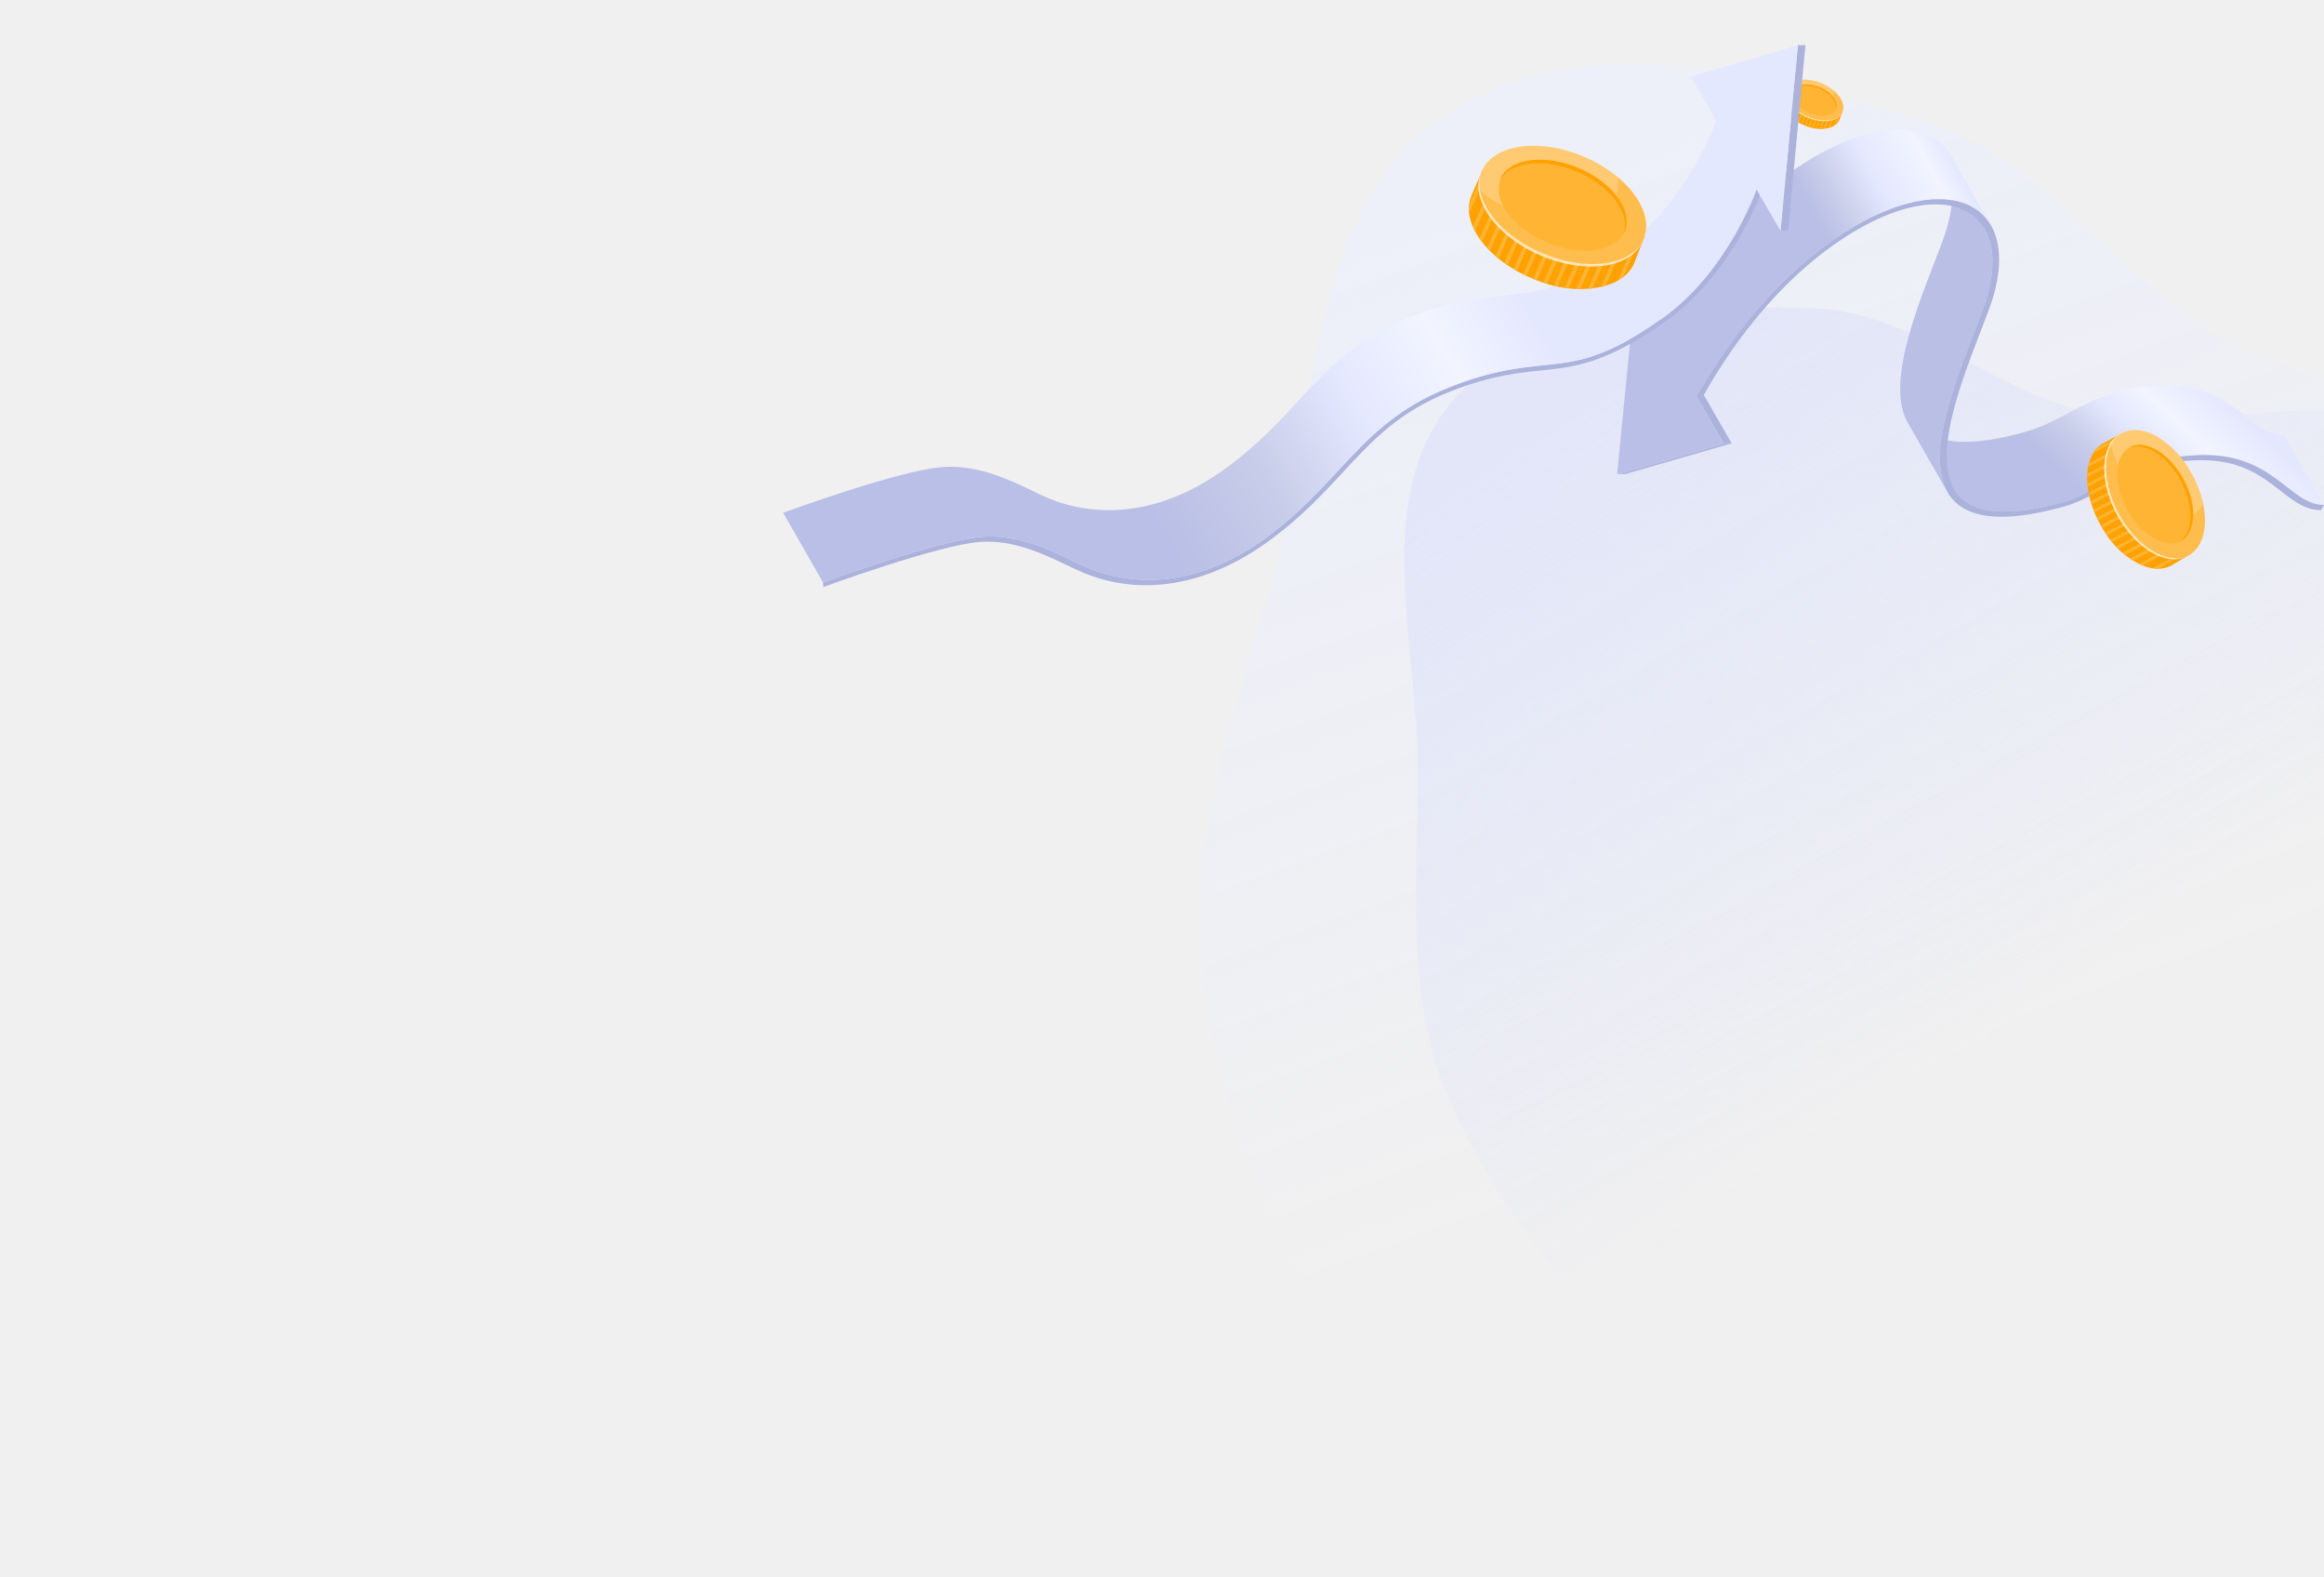
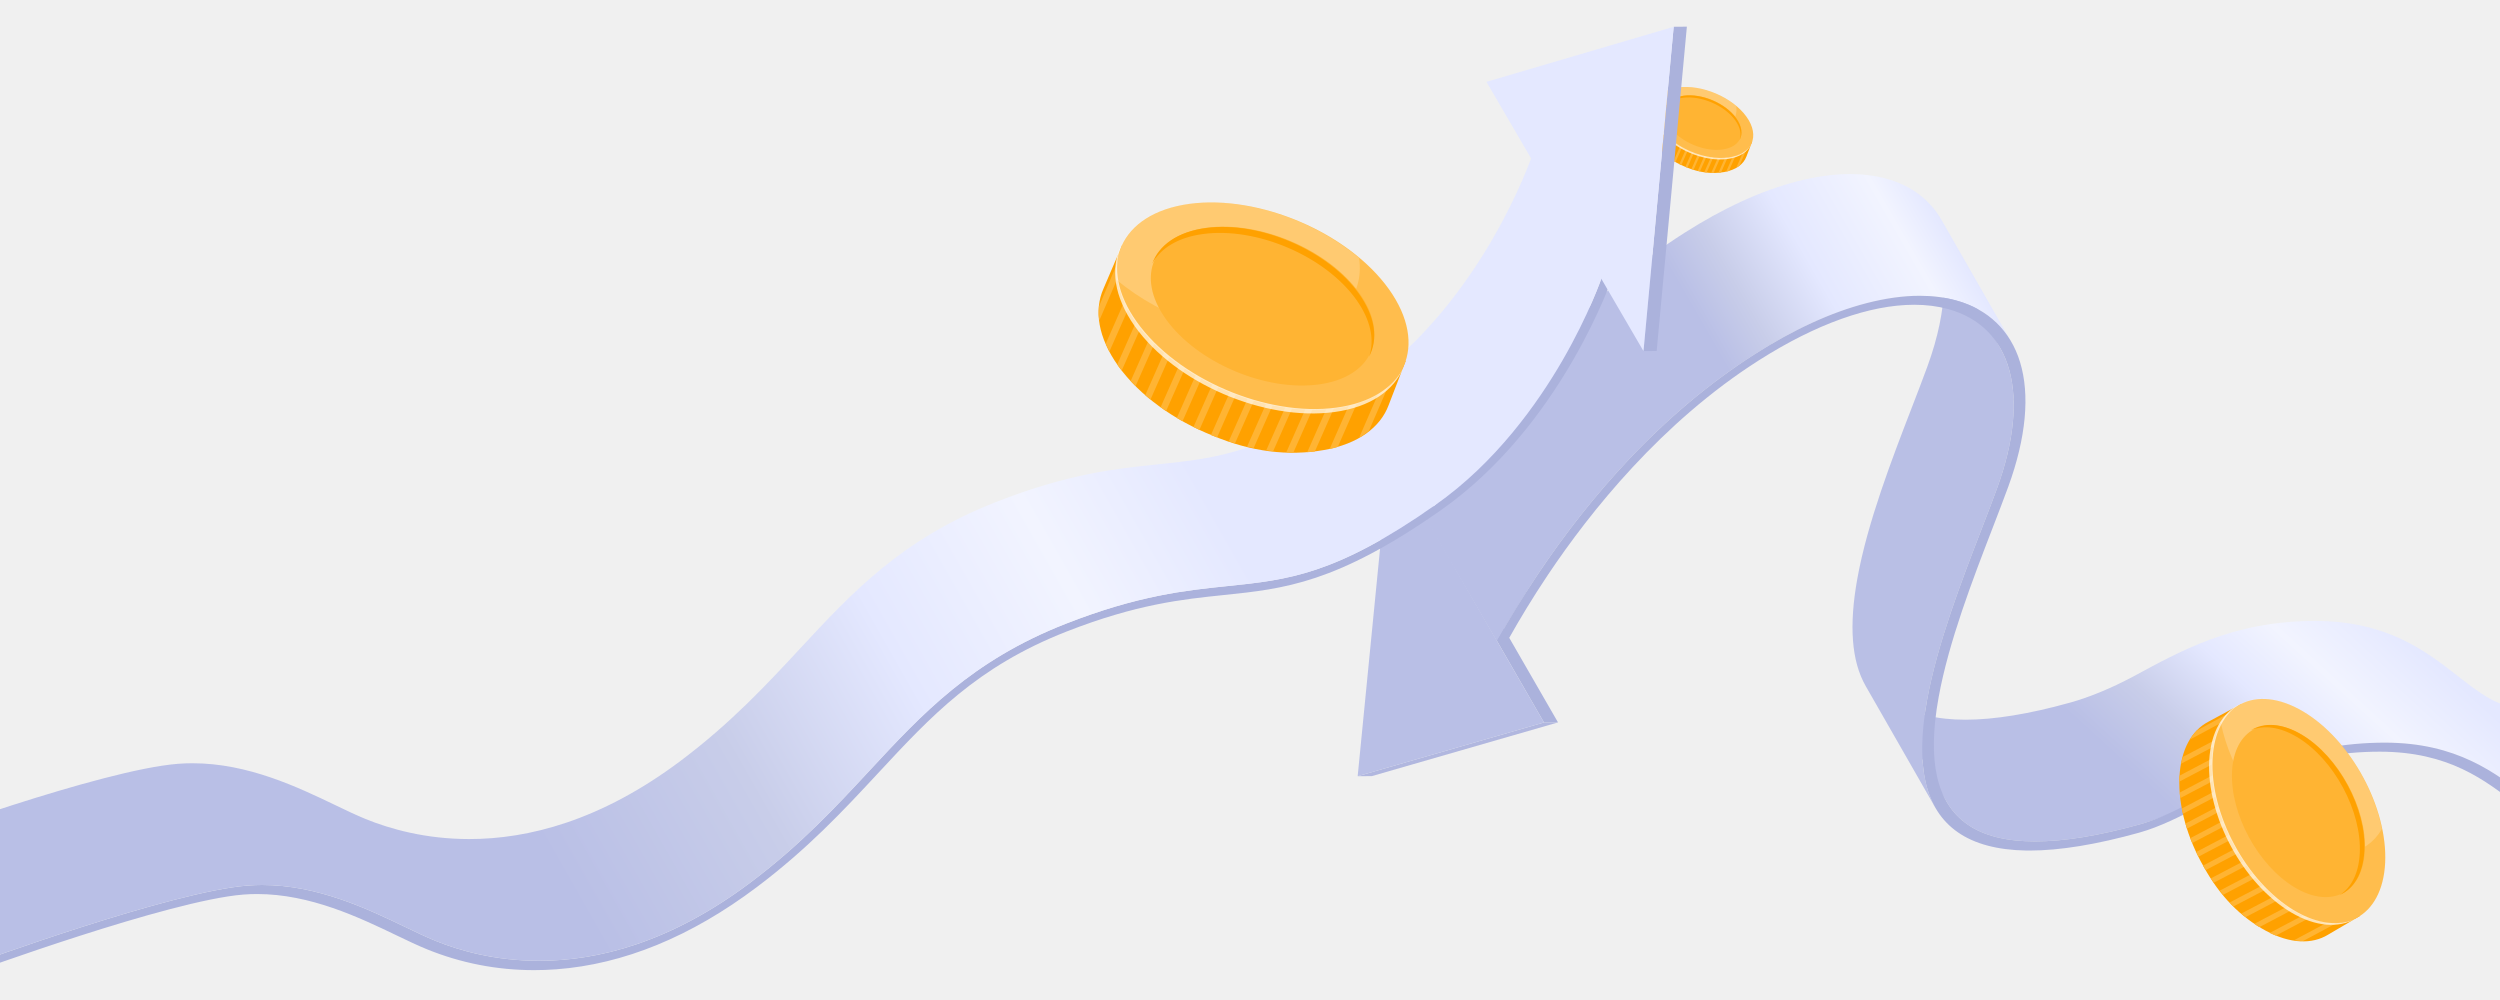
- <svg xmlns="http://www.w3.org/2000/svg" width="1184" height="803" fill="none" viewBox="0 0 1184 803">
-   <mask id="mask0" width="1184" height="803" x="0" y="0" mask-type="alpha" maskUnits="userSpaceOnUse">
-     <rect width="1184" height="803" fill="#C4C4C4" />
-   </mask>
-   <g mask="url(#mask0)">
-     <path fill="url(#paint0_linear)" fillRule="evenodd" d="M977.873 60.914C1042.13 79.357 1078.37 142.589 1137 174.692C1209.46 214.362 1329.7 192.646 1359.29 269.748C1388.41 345.629 1294.83 412.64 1255.63 483.841C1225.28 538.976 1197.84 591.719 1156.09 638.828C1102.05 699.816 1057.47 779.793 977.873 797.304C892.93 815.99 800.182 785.905 731.813 732.164C664.701 679.41 629.916 595.591 614.475 511.655C600.422 435.263 629.97 362.184 649.942 287.12C671.306 206.828 666.435 106.451 734.844 59.262C803.193 12.115 898.055 38.004 977.873 60.914Z" clipRule="evenodd" />
-     <path fill="url(#paint1_linear)" fillRule="evenodd" d="M921.645 156.887C973.257 157.807 1012.93 197.728 1063.08 209.958C1125.05 225.072 1210.39 184.855 1247.87 236.45C1284.76 287.229 1228.37 355.901 1213.37 416.838C1201.75 464.023 1191.83 508.843 1170.11 552.319C1142 608.602 1124.74 677.157 1068.87 706.119C1009.25 737.025 934.062 733.115 872.325 706.69C811.723 680.751 769.021 625.183 740.723 565.665C714.969 511.496 722.396 451.087 722.285 391.112C722.166 326.959 698.465 253.066 740.053 204.204C781.605 155.386 857.533 155.745 921.645 156.887Z" clipRule="evenodd" />
-     <path fill="#ABB2DC" d="M833.09 147.639L837.181 147.628L882.249 225.843L878.158 225.854L833.09 147.639Z" />
-     <path fill="#B1B7DF" d="M878.156 225.853L882.248 225.842L827.949 241.511L823.855 241.521L878.156 225.853Z" />
-     <path fill="#B9BFE6" d="M833.088 147.639L878.156 225.853L823.855 241.521L833.088 147.639Z" />
-     <path fill="url(#paint2_linear)" d="M995.458 248.873L975.141 213.382C976.694 216.095 978.74 218.329 981.286 220.102C986.028 223.404 992.614 225.054 1000.98 225.054C1009.41 225.053 1019.63 223.385 1031.61 220.043C1037.08 218.517 1043.54 215.865 1049.95 212.433C1063.15 205.365 1078.64 196.253 1102.93 196.257C1123.92 196.259 1135.32 205.154 1144.48 212.3C1150.94 217.349 1156.53 221.709 1163.68 221.709L1184 257.201C1176.85 257.201 1171.26 252.84 1164.79 247.792C1155.64 240.645 1144.24 231.75 1123.25 231.749C1098.95 231.748 1083.46 240.858 1070.27 247.925C1063.86 251.357 1057.4 254.009 1051.93 255.535C1039.95 258.877 1029.72 260.545 1021.3 260.545C1012.93 260.545 1006.34 258.895 1001.6 255.593C999.058 253.82 997.011 251.586 995.458 248.873Z" />
-     <path fill="#B9BFE5" d="M992.237 250.728L971.92 215.237C967.787 208.019 967 197.644 969.496 183.851C972.45 167.518 979.59 149.011 985.329 134.142C986.995 129.82 988.571 125.734 989.919 122.039C996.138 104.974 996.265 90.724 990.835 81.234L1011.15 116.725C1016.58 126.215 1016.46 140.467 1010.24 157.53C1008.89 161.226 1007.31 165.311 1005.65 169.633C999.907 184.503 992.768 203.007 989.813 219.342C987.317 233.136 988.105 243.51 992.237 250.728Z" />
-     <path fill="url(#paint3_linear)" d="M994.077 79.432C990.643 73.43 985.134 69.284 977.877 67.301C974.631 66.412 971.118 65.97 967.358 65.969C962.58 65.969 957.4 66.686 951.866 68.118C941.534 70.793 930.497 75.843 919.059 83.135C906.189 91.335 893.768 101.772 882.147 114.148C872.888 124.008 864.108 135.115 856.048 147.171C851.153 154.491 847.117 161.286 843.945 167.006L864.454 202.08C867.225 197.272 872.549 188.367 876.363 182.661C884.422 170.608 893.201 159.5 902.462 149.639C914.083 137.262 926.502 126.828 939.374 118.625C950.812 111.334 961.85 106.281 972.181 103.608C977.715 102.176 982.894 101.459 987.673 101.459C991.433 101.46 994.944 101.904 998.191 102.791C1005.45 104.775 1010.96 108.919 1014.39 114.922L994.077 79.432Z" />
-     <path fill="#ABB2DC" d="M987.674 101.459C991.435 101.459 994.946 101.904 998.193 102.79C1007.61 105.363 1014.08 111.576 1016.9 120.755C1019.84 130.327 1018.67 142.881 1013.5 157.061C1012.14 160.78 1010.56 164.877 1008.89 169.214C1003.19 183.986 996.098 202.371 993.182 218.495C989.808 237.16 992.562 249.294 1001.61 255.589C1006.35 258.891 1012.94 260.541 1021.31 260.541C1029.73 260.541 1039.95 258.873 1051.93 255.531C1057.4 254.005 1063.08 251.161 1069.49 247.729C1082.69 240.66 1098.96 231.741 1123.25 231.743C1144.24 231.745 1155.64 240.64 1164.8 247.787C1171.26 252.835 1176.85 257.195 1184 257.195L1182.49 259.828C1174.47 259.828 1168.65 255.281 1161.91 250.019C1152.51 242.688 1141.87 234.377 1121.74 234.376C1098.61 234.373 1083.69 242.57 1070.39 249.693C1063.94 253.148 1057.7 256.289 1051.61 257.988C1039.2 261.45 1028.48 263.203 1019.73 263.204C1019.38 263.205 1019.03 263.204 1018.68 263.196C1010.35 263.058 1003.65 261.267 998.776 257.871C989.252 251.238 986.317 238.636 989.808 219.337C992.763 203.002 999.902 184.498 1005.64 169.628C1007.31 165.306 1008.88 161.221 1010.23 157.525C1020.1 130.44 1014.62 110.437 995.933 105.326C992.875 104.489 989.573 104.077 986.061 104.075C973.164 104.075 957.456 109.654 940.693 120.339C912.446 138.34 891.698 164.282 879.268 182.872C874.804 189.549 871.062 195.78 868.056 201.134L864.449 202.076C867.597 196.412 871.54 189.863 876.358 182.656C884.417 170.603 893.196 159.496 902.457 149.634C914.078 137.257 926.497 126.823 939.369 118.62C950.807 111.329 961.845 106.277 972.176 103.603C977.717 102.176 982.896 101.458 987.674 101.459Z" />
-     <path fill="#FFA100" d="M911.021 45.111C912.245 44.079 913.984 43.347 916.179 43.051L936.016 51.148C937.379 52.896 938.114 54.637 938.27 56.232L938.855 56.46L937.153 60.874C936.332 63.099 934.113 64.77 930.691 65.38C927.081 66.018 923.384 65.555 919.557 63.954C915.702 62.42 912.203 59.946 910.066 56.962C908.043 54.13 907.62 51.38 908.584 49.213L910.443 44.864L911.021 45.111Z" />
-     <path fill="#FFB433" d="M938.165 56.549C938.138 56.174 938.076 55.794 937.984 55.4L934.195 64.145C934.549 63.944 934.88 63.689 935.176 63.454L938.165 56.549Z" />
-     <path fill="#FFB433" d="M916.281 43.074C915.316 43.209 914.441 43.443 913.656 43.735L908.81 54.722C908.92 54.991 909.042 55.254 909.173 55.521L914.357 43.781L915.505 44.267L909.962 56.81C910.008 56.88 910.062 56.953 910.107 57.023C910.203 57.154 910.306 57.289 910.409 57.423L916.112 44.524L917.26 45.011L911.308 58.461C911.468 58.64 911.632 58.81 911.797 58.981L917.863 45.276L919.011 45.763L912.767 59.886C912.939 60.04 913.114 60.185 913.29 60.33L919.617 46.02L920.765 46.507L914.305 61.093C914.488 61.221 914.671 61.349 914.854 61.477L921.368 46.772L922.516 47.258L915.93 62.163C916.121 62.274 916.312 62.385 916.502 62.496L923.119 47.524L924.267 48.011L917.597 63.074C917.796 63.168 917.994 63.262 918.192 63.357L924.873 48.268L926.022 48.754L919.348 63.879C919.55 63.965 919.756 64.042 919.962 64.119L926.628 49.011L927.776 49.498L921.125 64.516C921.335 64.585 921.548 64.645 921.762 64.705L928.387 49.746L929.535 50.233L922.968 65.041C923.185 65.093 923.406 65.136 923.628 65.18L930.141 50.49L931.289 50.976L924.889 65.405C925.114 65.44 925.343 65.49 925.575 65.507L931.896 51.233L933.044 51.72L926.898 65.604C927.135 65.614 927.383 65.618 927.615 65.615L933.65 51.977L934.799 52.464L928.994 65.6C929.253 65.579 929.506 65.573 929.753 65.536L935.405 52.721L936.553 53.207L931.237 65.283C931.528 65.214 931.791 65.16 932.053 65.069L937.164 53.456L937.269 53.5C936.969 52.839 936.588 52.163 936.112 51.488C935.18 50.175 933.983 48.962 932.6 47.882L921.361 43.119C919.634 42.871 917.908 42.836 916.281 43.074Z" />
-     <path fill="#FFB433" d="M911.66 44.314C911.4 44.487 911.156 44.667 910.932 44.864L910.762 44.791L908.122 51.008C908.101 51.451 908.081 51.947 908.16 52.413L911.66 44.314Z" />
-     <path fill="#FFBD4D" d="M931.854 61.211C924.871 62.148 915.93 58.325 911.88 52.67C907.83 47.015 910.212 41.661 917.198 40.715C924.181 39.777 933.122 43.601 937.172 49.256C941.218 54.919 938.84 60.264 931.854 61.211Z" />
-     <path fill="#fff" d="M926.974 53.763C932.115 53.07 934.757 49.983 934.188 46.145C929.603 42.277 922.733 39.951 917.124 40.715C911.983 41.408 909.341 44.494 909.91 48.332C914.504 52.204 921.369 54.518 926.974 53.763Z" opacity=".2" />
-     <path fill="#fff" d="M931.925 61.132C924.923 62.088 915.965 58.239 911.912 52.533C909.951 49.773 909.509 47.089 910.354 44.938C909.257 47.153 909.628 50.02 911.716 52.976C915.769 58.682 924.727 62.532 931.729 61.575C935.343 61.08 937.731 59.388 938.633 57.089C937.616 59.166 935.311 60.67 931.925 61.132Z" opacity=".7" />
-     <path fill="#FFB433" d="M930.144 58.812C924.794 59.535 917.935 56.603 914.837 52.266C911.738 47.93 913.559 43.835 918.909 43.111C924.259 42.388 931.118 45.32 934.217 49.657C937.316 53.993 935.494 58.088 930.144 58.812Z" />
-     <path fill="#FFA100" d="M918.556 43.737C923.929 43.003 930.817 45.962 933.927 50.34C935.387 52.401 935.758 54.41 935.185 56.035C936.103 54.317 935.838 52.07 934.192 49.743C931.081 45.364 924.194 42.405 918.821 43.139C915.974 43.524 914.118 44.872 913.465 46.703C914.288 45.175 916.034 44.076 918.556 43.737Z" />
-     <path fill="#ABB2DC" d="M898.32 95.471C898.281 95.58 894.546 106.526 886.568 120.316C881.872 128.434 876.641 135.948 871.022 142.652C863.949 151.092 856.228 158.27 848.078 163.986C817.685 185.303 802.441 186.881 784.787 188.71C772.901 189.94 759.431 191.334 738.934 199.38C712.879 209.61 699.538 223.978 684.091 240.615C674.063 251.414 663.691 262.583 648.736 273.85C629.56 288.297 609.897 296.361 590.294 297.827C588.12 297.989 585.953 298.07 583.801 298.069C572.978 298.07 562.476 296.02 552.498 291.952C549.823 290.862 546.798 289.41 543.598 287.874C532.923 282.751 518.613 275.879 503.087 275.881C501.761 275.881 500.427 275.931 499.086 276.035C477.473 277.734 420.018 298.789 419.439 299L419.32 296.683C421.707 295.804 478.049 275.163 500.297 273.413C501.737 273.3 503.164 273.246 504.581 273.246C520.754 273.246 535.324 280.241 546.198 285.458C549.371 286.984 552.37 288.422 554.994 289.491C562.169 292.417 572.535 295.349 585.243 295.35C602.296 295.353 623.569 290.071 647.013 272.41C661.557 261.452 671.761 250.464 681.627 239.839C696.9 223.391 711.329 207.855 738.7 197.111C759.89 188.793 773.709 187.361 785.901 186.098C803.516 184.274 817.426 182.835 846.528 162.424C864.094 150.104 876.332 132.747 883.507 120.356C891.341 106.826 895.006 96.103 895.043 95.997L898.32 95.471Z" />
-     <path fill="url(#paint4_linear)" d="M419.317 296.677L399 261.186C401.387 260.306 457.729 239.666 479.976 237.916C481.417 237.803 482.844 237.748 484.261 237.749C500.434 237.749 515.003 244.743 525.878 249.961C529.051 251.487 532.05 252.925 534.674 253.994C541.849 256.919 552.214 259.852 564.923 259.853C581.976 259.855 603.248 254.574 626.693 236.913C641.237 225.954 651.44 214.966 661.307 204.342C676.579 187.894 691.008 172.357 718.38 161.614C739.57 153.296 753.388 151.864 765.58 150.601C783.195 148.777 797.106 147.338 826.207 126.927C843.774 114.607 856.012 97.25 863.187 84.859C871.021 71.329 874.686 60.606 874.723 60.499L895.04 95.991C895.003 96.097 891.338 106.82 883.504 120.35C876.331 132.743 864.091 150.098 846.525 162.418C817.422 182.831 803.51 184.273 785.896 186.095C773.704 187.358 759.883 188.788 738.696 197.108C711.323 207.853 696.895 223.388 681.623 239.836C671.756 250.46 661.555 261.449 647.008 272.407C623.564 290.067 602.29 295.348 585.239 295.347C572.53 295.346 562.165 292.413 554.99 289.488C552.366 288.419 549.368 286.978 546.194 285.455C535.319 280.237 520.75 273.243 504.576 273.243C503.16 273.242 501.732 273.296 500.292 273.41C478.046 275.158 421.703 295.8 419.317 296.677Z" />
-     <path fill="#ABB2DC" d="M915.961 23.031L919.804 23L910.997 117.557L907.152 117.587L915.961 23.031Z" />
-     <path fill="#E4E8FF" d="M915.964 23.031L907.156 117.587L861.385 39.084L915.964 23.031Z" />
-     <path fill="#FFA100" d="M756.853 87.448C760.414 84.446 765.474 82.318 771.858 81.457L829.574 105.013C833.541 110.099 835.678 115.164 836.132 119.806L837.836 120.469L832.884 133.311C830.495 139.785 824.037 144.647 814.082 146.42C803.579 148.279 792.823 146.932 781.688 142.271C770.473 137.809 760.291 130.611 754.073 121.928C748.187 113.689 746.957 105.689 749.761 99.385L755.172 86.73L756.853 87.448Z" />
-     <path fill="#FFB433" d="M835.832 120.731C835.753 119.639 835.573 118.533 835.305 117.389L824.283 142.83C825.312 142.245 826.275 141.505 827.135 140.82L835.832 120.731Z" />
-     <path fill="#FFB433" d="M772.162 81.524C769.354 81.918 766.808 82.6 764.523 83.45L750.424 115.416C750.745 116.197 751.101 116.964 751.481 117.741L766.564 83.582L769.904 84.997L753.777 121.491C753.91 121.694 754.067 121.907 754.2 122.11C754.476 122.492 754.777 122.883 755.077 123.274L771.669 85.745L775.009 87.161L757.692 126.294C758.159 126.815 758.636 127.31 759.114 127.806L776.763 87.933L780.103 89.349L761.937 130.441C762.437 130.888 762.947 131.309 763.458 131.731L781.868 90.096L785.208 91.512L766.412 133.952C766.945 134.324 767.477 134.697 768.01 135.069L786.962 92.284L790.302 93.7L771.141 137.064C771.696 137.388 772.251 137.711 772.806 138.034L792.056 94.473L795.397 95.888L775.991 139.715C776.568 139.989 777.145 140.263 777.722 140.537L797.161 96.636L800.502 98.052L781.085 142.057C781.673 142.306 782.272 142.531 782.872 142.755L802.266 98.799L805.607 100.215L786.255 143.91C786.865 144.11 787.486 144.285 788.108 144.461L807.382 100.938L810.723 102.354L791.617 145.438C792.249 145.589 792.893 145.715 793.536 145.841L812.487 103.102L815.828 104.517L797.205 146.497C797.86 146.598 798.526 146.743 799.203 146.795L817.592 105.265L820.933 106.681L803.052 147.077C803.74 147.104 804.462 147.117 805.137 147.11L822.697 107.429L826.038 108.844L809.149 147.066C809.904 147.005 810.639 146.985 811.359 146.879L827.802 109.592L831.143 111.008L815.677 146.142C816.522 145.942 817.288 145.784 818.05 145.52L832.918 111.731L833.224 111.86C832.352 109.936 831.245 107.971 829.859 106.005C827.149 102.186 823.664 98.656 819.642 95.514L786.942 81.656C781.917 80.936 776.896 80.832 772.162 81.524Z" />
-     <path fill="#FFB433" d="M758.716 85.133C757.961 85.636 757.251 86.159 756.597 86.735L756.104 86.522L748.424 104.61C748.363 105.899 748.305 107.341 748.534 108.697L758.716 85.133Z" />
-     <path fill="#FFBD4D" d="M817.467 134.289C797.152 137.017 771.137 125.894 759.354 109.44C747.571 92.987 754.5 77.411 774.827 74.658C795.143 71.93 821.157 83.053 832.94 99.507C844.712 115.985 837.794 131.536 817.467 134.289Z" />
-     <path fill="#fff" d="M803.268 112.618C818.227 110.603 825.913 101.622 824.256 90.456C810.916 79.201 790.929 72.434 774.61 74.656C759.651 76.671 751.965 85.653 753.621 96.819C766.985 108.084 786.96 114.815 803.268 112.618Z" opacity=".2" />
-     <path fill="#fff" d="M817.669 134.061C797.299 136.844 771.234 125.644 759.443 109.042C753.737 101.014 752.451 93.204 754.911 86.944C751.719 93.391 752.799 101.732 758.873 110.331C770.664 126.933 796.729 138.133 817.098 135.35C827.615 133.91 834.564 128.988 837.186 122.297C834.228 128.343 827.521 132.719 817.669 134.061Z" opacity=".7" />
-     <path fill="#FFB433" d="M812.492 127.312C796.927 129.418 776.971 120.885 767.955 108.269C758.939 95.653 764.239 83.737 779.804 81.632C795.369 79.526 815.325 88.059 824.341 100.676C833.357 113.292 828.057 125.207 812.492 127.312Z" />
-     <path fill="#FFA100" d="M778.778 83.452C794.411 81.318 814.45 89.927 823.5 102.666C827.748 108.661 828.826 114.505 827.16 119.234C829.83 114.236 829.06 107.697 824.27 100.927C815.22 88.188 795.181 79.579 779.548 81.713C771.265 82.835 765.865 86.755 763.965 92.083C766.361 87.637 771.44 84.439 778.778 83.452Z" />
-     <path fill="#FFA100" d="M1082.04 221.754C1085.72 221.649 1089.91 222.826 1094.29 225.443L1118.53 268.549C1118.49 273.663 1117.32 277.86 1115.32 280.965L1116.05 282.217L1106.67 287.741C1102.01 290.579 1095.61 290.407 1088.56 286.594C1081.13 282.563 1075.12 276.418 1070.5 268.03C1065.73 259.725 1062.95 250.233 1063.36 241.777C1063.76 233.759 1066.93 228.188 1071.77 225.66L1081.35 220.479L1082.04 221.754Z" />
-     <path fill="#FFB433" d="M1114.68 281.391C1115.17 280.674 1115.6 279.899 1116 279.056L1096.65 289.402C1097.58 289.547 1098.54 289.563 1099.41 289.563L1114.68 281.391Z" />
-     <path fill="#FFB433" d="M1094.45 225.636C1092.51 224.494 1090.6 223.66 1088.76 223.06L1064.3 235.935C1064.12 236.578 1063.96 237.23 1063.81 237.899L1089.96 224.149L1091.34 226.676L1063.4 241.36C1063.38 241.551 1063.37 241.761 1063.35 241.952C1063.34 242.326 1063.33 242.717 1063.33 243.108L1092.07 228.011L1093.44 230.538L1063.46 246.272C1063.5 246.826 1063.55 247.369 1063.6 247.912L1094.15 231.883L1095.53 234.411L1064.06 250.941C1064.15 251.464 1064.26 251.978 1064.37 252.492L1096.26 235.745L1097.63 238.273L1065.11 255.328C1065.26 255.822 1065.41 256.316 1065.55 256.81L1098.34 239.618L1099.72 242.145L1066.52 259.593C1066.7 260.068 1066.89 260.542 1067.07 261.017L1100.43 243.49L1101.8 246.017L1068.22 263.632C1068.44 264.087 1068.67 264.542 1068.89 264.997L1102.53 247.352L1103.91 249.879L1070.23 267.6C1070.47 268.045 1070.74 268.48 1071 268.915L1104.64 251.214L1106.01 253.742L1072.53 271.302C1072.81 271.727 1073.11 272.142 1073.41 272.558L1106.76 255.067L1108.14 257.594L1075.1 274.896C1075.42 275.302 1075.76 275.698 1076.1 276.093L1108.86 258.929L1110.24 261.456L1078.05 278.312C1078.41 278.698 1078.75 279.116 1079.14 279.483L1110.97 262.791L1112.34 265.318L1081.39 281.557C1081.81 281.914 1082.25 282.278 1082.67 282.607L1113.07 266.653L1114.45 269.181L1085.18 284.56C1085.68 284.895 1086.15 285.245 1086.65 285.535L1115.18 270.516L1116.55 273.043L1089.69 287.209C1090.31 287.502 1090.86 287.782 1091.47 287.994L1117.3 274.368L1117.43 274.599C1117.83 272.975 1118.11 271.209 1118.22 269.305C1118.41 265.598 1117.98 261.688 1117.03 257.753L1103.55 233.013C1100.79 230.086 1097.73 227.543 1094.45 225.636Z" />
-     <path fill="#FFB433" d="M1084.33 221.238C1083.62 221.178 1082.92 221.152 1082.23 221.186L1082.03 220.811L1068.37 228.243C1067.7 229.013 1066.96 229.878 1066.43 230.833L1084.33 221.238Z" />
-     <path fill="#FFBD4D" d="M1096.62 280.737C1082.68 272.402 1072 252.659 1072.78 236.634C1073.56 220.609 1085.51 214.364 1099.48 222.69C1113.42 231.025 1124.1 250.768 1123.32 266.793C1122.53 282.828 1110.59 289.062 1096.62 280.737Z" />
-     <path fill="#fff" d="M1098.46 260.282C1108.74 266.416 1117.92 264.637 1122.38 256.891C1119.64 243.322 1110.56 229.258 1099.34 222.582C1089.07 216.449 1079.89 218.227 1075.43 225.973C1078.18 239.56 1087.27 253.596 1098.46 260.282Z" opacity=".2" />
-     <path fill="#fff" d="M1096.86 280.696C1082.85 272.368 1072.19 252.553 1073.03 236.431C1073.44 228.634 1076.48 223.153 1081.08 220.483C1075.93 222.907 1072.5 228.616 1072.04 236.949C1071.2 253.071 1081.87 272.886 1095.87 281.214C1103.11 285.511 1109.84 285.887 1114.75 283.03C1109.95 285.321 1103.63 284.726 1096.86 280.696Z" opacity=".7" />
-     <path fill="#FFB433" d="M1096.97 273.953C1086.27 267.577 1078.09 252.432 1078.69 240.153C1079.3 227.875 1088.44 223.098 1099.14 229.474C1109.83 235.851 1118.02 250.996 1117.41 263.274C1116.8 275.553 1107.66 280.33 1096.97 273.953Z" />
-     <path fill="#FFA100" d="M1097.61 230.098C1108.36 236.49 1116.56 251.723 1115.91 264.094C1115.6 269.911 1113.4 274.069 1110.04 276.181C1114.15 274.398 1116.89 269.961 1117.24 263.395C1117.89 251.024 1109.69 235.791 1098.94 229.399C1093.25 226.006 1087.97 225.773 1084.17 228.141C1087.84 226.565 1092.57 227.088 1097.61 230.098Z" />
-   </g>
+ <svg xmlns="http://www.w3.org/2000/svg" width="500" height="200" viewBox="0 0 375 142" fill="none">
+   <path d="M208.402 64.127L210.507 64.122L233.702 104.362L231.596 104.368L208.402 64.127Z" fill="#ABB2DC" />
+   <path d="M231.597 104.368L233.703 104.362L205.758 112.423L203.651 112.429L231.597 104.368Z" fill="#B1B7DF" />
+   <path d="M208.403 64.127L231.597 104.368L203.651 112.429L208.403 64.127Z" fill="#B9BFE6" />
+   <path d="M291.964 116.211L281.508 97.951C282.307 99.347 283.36 100.496 284.671 101.409C287.111 103.107 290.5 103.956 294.808 103.956C299.142 103.956 304.406 103.098 310.569 101.378C313.384 100.593 316.712 99.229 320.01 97.463C326.801 93.826 334.772 89.139 347.274 89.141C358.08 89.142 363.944 93.718 368.657 97.395C371.985 99.993 374.861 102.235 378.54 102.236L388.997 120.496C385.319 120.496 382.443 118.252 379.113 115.655C374.4 111.978 368.536 107.402 357.73 107.401C345.229 107.401 337.257 112.088 330.466 115.723C327.168 117.489 323.84 118.853 321.025 119.638C314.862 121.358 309.598 122.216 305.264 122.216C300.957 122.216 297.567 121.367 295.127 119.669C293.817 118.756 292.763 117.607 291.964 116.211Z" fill="url(#paint0_linear)" />
+   <path d="M290.309 117.166L279.853 98.906C277.726 95.192 277.321 89.854 278.606 82.757C280.126 74.355 283.801 64.833 286.754 57.182C287.611 54.959 288.422 52.857 289.116 50.956C292.317 42.176 292.383 34.844 289.588 29.962L300.044 48.222C302.839 53.104 302.774 60.437 299.572 69.216C298.879 71.117 298.068 73.219 297.21 75.443C294.257 83.093 290.583 92.613 289.062 101.018C287.777 108.114 288.183 113.452 290.309 117.166Z" fill="#B9BFE5" />
+   <path d="M291.255 29.035C289.487 25.947 286.652 23.814 282.918 22.793C281.247 22.336 279.439 22.109 277.504 22.108C275.045 22.108 272.379 22.477 269.531 23.214C264.214 24.59 258.534 27.189 252.647 30.94C246.023 35.159 239.631 40.529 233.65 46.896C228.885 51.969 224.366 57.684 220.218 63.886C217.699 67.652 215.622 71.148 213.99 74.091L224.544 92.136C225.97 89.663 228.71 85.081 230.673 82.145C234.821 75.944 239.339 70.229 244.105 65.156C250.086 58.788 256.478 53.42 263.102 49.199C268.989 45.448 274.67 42.849 279.986 41.473C282.834 40.737 285.5 40.368 287.959 40.368C289.895 40.368 291.701 40.597 293.373 41.053C297.108 42.073 299.941 44.206 301.71 47.294L291.255 29.035Z" fill="url(#paint1_linear)" />
+   <path d="M287.961 40.368C289.897 40.368 291.704 40.596 293.375 41.053C298.219 42.376 301.549 45.573 303.001 50.295C304.517 55.22 303.912 61.679 301.252 68.975C300.554 70.888 299.74 72.996 298.88 75.227C295.947 82.827 292.296 92.286 290.796 100.582C289.059 110.185 290.477 116.428 295.132 119.667C297.572 121.365 300.962 122.214 305.269 122.214C309.604 122.214 314.867 121.356 321.03 119.636C323.846 118.851 326.771 117.388 330.068 115.622C336.86 111.986 345.233 107.397 357.734 107.398C368.54 107.399 374.404 111.975 379.117 115.652C382.445 118.25 385.321 120.493 389.001 120.493L388.225 121.847C384.098 121.847 381.101 119.508 377.629 116.801C372.795 113.029 367.316 108.753 356.959 108.752C345.054 108.751 337.377 112.968 330.533 116.633C327.213 118.411 324.002 120.027 320.866 120.901C314.477 122.682 308.962 123.584 304.461 123.584C304.279 123.585 304.097 123.584 303.917 123.58C299.63 123.509 296.185 122.588 293.675 120.841C288.773 117.428 287.263 110.944 289.059 101.015C290.58 92.611 294.254 83.091 297.208 75.44C298.065 73.217 298.876 71.115 299.57 69.213C304.651 55.278 301.831 44.987 292.211 42.358C290.638 41.927 288.938 41.715 287.131 41.714C280.494 41.714 272.409 44.584 263.782 50.081C249.245 59.343 238.567 72.69 232.17 82.254C229.872 85.689 227.947 88.895 226.399 91.65L224.543 92.134C226.163 89.22 228.192 85.851 230.672 82.143C234.819 75.942 239.338 70.227 244.104 65.153C250.085 58.786 256.476 53.417 263.101 49.197C268.987 45.446 274.668 42.846 279.985 41.471C282.836 40.736 285.502 40.367 287.961 40.368Z" fill="#ABB2DC" />
+   <path d="M248.512 11.377C249.142 10.846 250.037 10.47 251.167 10.317L261.376 14.483C262.078 15.382 262.456 16.278 262.536 17.099L262.837 17.216L261.961 19.487C261.539 20.632 260.396 21.491 258.636 21.805C256.778 22.134 254.875 21.896 252.906 21.072C250.922 20.282 249.121 19.009 248.021 17.474C246.98 16.017 246.762 14.602 247.258 13.488L248.215 11.25L248.512 11.377Z" fill="#FFA100" />
+   <path d="M262.481 17.261C262.467 17.068 262.435 16.873 262.388 16.67L260.438 21.169C260.62 21.066 260.79 20.935 260.942 20.814L262.481 17.261Z" fill="#FFB433" />
+   <path d="M251.218 10.328C250.722 10.398 250.271 10.518 249.867 10.669L247.373 16.321C247.43 16.46 247.493 16.595 247.56 16.733L250.228 10.692L250.819 10.942L247.966 17.396C247.99 17.432 248.017 17.469 248.041 17.505C248.09 17.573 248.143 17.642 248.196 17.711L251.131 11.075L251.722 11.325L248.659 18.245C248.741 18.337 248.826 18.425 248.91 18.512L252.032 11.462L252.623 11.712L249.41 18.978C249.498 19.057 249.588 19.132 249.679 19.207L252.935 11.844L253.526 12.095L250.201 19.599C250.295 19.665 250.39 19.731 250.484 19.797L253.836 12.231L254.427 12.481L251.038 20.15C251.136 20.207 251.234 20.264 251.332 20.321L254.737 12.618L255.328 12.868L251.896 20.618C251.998 20.667 252.1 20.715 252.202 20.764L255.64 13.001L256.231 13.251L252.797 21.032C252.901 21.077 253.007 21.116 253.113 21.156L256.543 13.383L257.134 13.633L253.711 21.36C253.819 21.396 253.929 21.427 254.039 21.458L257.448 13.761L258.039 14.012L254.66 21.63C254.772 21.657 254.885 21.679 254.999 21.702L258.351 14.144L258.942 14.394L255.648 21.818C255.764 21.836 255.882 21.861 256.002 21.87L259.254 14.527L259.845 14.777L256.682 21.92C256.804 21.925 256.932 21.927 257.051 21.926L260.157 14.909L260.748 15.159L257.761 21.918C257.894 21.907 258.025 21.904 258.152 21.885L261.06 15.292L261.651 15.542L258.916 21.755C259.065 21.72 259.201 21.692 259.335 21.645L261.965 15.67L262.02 15.693C261.865 15.352 261.669 15.005 261.424 14.657C260.945 13.982 260.329 13.358 259.617 12.802L253.833 10.352C252.944 10.224 252.056 10.206 251.218 10.328Z" fill="#FFB433" />
+   <path d="M248.84 10.966C248.706 11.056 248.581 11.148 248.465 11.25L248.378 11.212L247.019 14.411C247.009 14.639 246.998 14.893 247.039 15.133L248.84 10.966Z" fill="#FFB433" />
+   <path d="M259.236 19.66C255.642 20.142 251.04 18.175 248.956 15.266C246.872 12.356 248.098 9.602 251.693 9.115C255.287 8.633 259.888 10.6 261.973 13.509C264.055 16.423 262.831 19.173 259.236 19.66Z" fill="#FFBD4D" />
+   <path opacity="0.2" d="M256.722 15.828C259.368 15.472 260.728 13.884 260.435 11.909C258.075 9.919 254.54 8.723 251.653 9.115C249.007 9.472 247.647 11.06 247.94 13.034C250.304 15.027 253.838 16.217 256.722 15.828Z" fill="white" />
+   <path opacity="0.7" d="M259.27 19.619C255.666 20.112 251.056 18.131 248.97 15.195C247.961 13.776 247.733 12.395 248.168 11.288C247.604 12.428 247.795 13.903 248.869 15.423C250.955 18.359 255.566 20.34 259.169 19.847C261.029 19.593 262.258 18.723 262.722 17.539C262.199 18.608 261.012 19.382 259.27 19.619Z" fill="white" />
+   <path d="M258.356 18.426C255.602 18.798 252.072 17.289 250.478 15.058C248.883 12.827 249.82 10.72 252.573 10.348C255.327 9.976 258.857 11.485 260.452 13.716C262.046 15.947 261.109 18.053 258.356 18.426Z" fill="#FFB433" />
+   <path d="M252.391 10.67C255.156 10.293 258.701 11.815 260.302 14.068C261.053 15.128 261.244 16.161 260.949 16.997C261.421 16.114 261.285 14.957 260.438 13.76C258.837 11.508 255.292 9.985 252.527 10.363C251.062 10.561 250.107 11.254 249.771 12.196C250.194 11.41 251.093 10.845 252.391 10.67Z" fill="#FFA100" />
+   <path d="M241.978 37.286C241.958 37.342 240.036 42.974 235.93 50.068C233.513 54.245 230.821 58.111 227.929 61.56C224.289 65.902 220.315 69.596 216.121 72.536C200.479 83.504 192.634 84.316 183.548 85.257C177.431 85.89 170.499 86.607 159.95 90.746C146.54 96.01 139.675 103.402 131.724 111.962C126.564 117.517 121.226 123.264 113.529 129.061C103.66 136.494 93.541 140.642 83.452 141.396C82.333 141.48 81.218 141.522 80.11 141.521C74.54 141.521 69.135 140.467 64 138.374C62.623 137.813 61.067 137.066 59.42 136.276C53.926 133.64 46.561 130.105 38.571 130.105C37.888 130.106 37.202 130.131 36.511 130.185C25.389 131.059 -4.181 141.891 -4.479 142L-4.54 140.808C-3.312 140.356 25.685 129.736 37.135 128.836C37.876 128.778 38.61 128.75 39.339 128.75C47.663 128.75 55.161 132.349 60.758 135.033C62.391 135.818 63.934 136.558 65.285 137.108C68.977 138.613 74.312 140.122 80.852 140.122C89.629 140.124 100.577 137.406 112.642 128.32C120.128 122.682 125.379 117.029 130.457 111.562C138.317 103.1 145.743 95.106 159.829 89.579C170.735 85.3 177.847 84.563 184.121 83.913C193.187 82.975 200.346 82.234 215.323 71.733C224.364 65.394 230.662 56.464 234.355 50.089C238.386 43.128 240.273 37.611 240.292 37.556L241.978 37.286Z" fill="#ABB2DC" />
+   <path d="M-4.544 140.805L-15 122.545C-13.771 122.092 15.225 111.473 26.675 110.573C27.416 110.514 28.15 110.486 28.88 110.487C37.203 110.487 44.701 114.085 50.298 116.77C51.931 117.555 53.474 118.295 54.825 118.845C58.517 120.35 63.852 121.859 70.392 121.859C79.169 121.86 90.117 119.143 102.182 110.057C109.668 104.418 114.919 98.765 119.997 93.299C127.857 84.837 135.283 76.843 149.369 71.316C160.275 67.036 167.387 66.299 173.661 65.65C182.727 64.711 189.886 63.971 204.863 53.47C213.904 47.131 220.202 38.201 223.895 31.826C227.927 24.865 229.813 19.348 229.832 19.293L240.288 37.553C240.269 37.608 238.383 43.125 234.351 50.086C230.659 56.462 224.36 65.391 215.319 71.73C200.342 82.232 193.182 82.974 184.117 83.911C177.842 84.561 170.729 85.297 159.825 89.577C145.738 95.106 138.312 103.098 130.452 111.56C125.374 117.027 120.124 122.68 112.638 128.318C100.572 137.404 89.623 140.121 80.848 140.12C74.308 140.12 68.973 138.611 65.28 137.106C63.93 136.556 62.387 135.815 60.754 135.031C55.157 132.346 47.659 128.748 39.335 128.748C38.606 128.748 37.871 128.776 37.13 128.834C25.681 129.733 -3.316 140.354 -4.544 140.805Z" fill="url(#paint2_linear)" />
+   <path d="M251.055 0.016L253.032 0L248.5 48.649L246.521 48.664L251.055 0.016Z" fill="#ABB2DC" />
+   <path d="M251.055 0.016L246.522 48.664L222.966 8.275L251.055 0.016Z" fill="#E4E8FF" />
+   <path d="M169.171 33.158C171.003 31.614 173.608 30.519 176.893 30.076L206.597 42.195C208.639 44.812 209.738 47.418 209.972 49.806L210.849 50.147L208.3 56.755C207.071 60.085 203.747 62.587 198.624 63.499C193.219 64.455 187.683 63.762 181.952 61.364C176.18 59.069 170.94 55.365 167.74 50.898C164.711 46.659 164.078 42.543 165.521 39.3L168.306 32.789L169.171 33.158Z" fill="#FFA100" />
+   <path d="M209.818 50.282C209.777 49.721 209.685 49.152 209.546 48.563L203.874 61.652C204.404 61.352 204.899 60.971 205.342 60.618L209.818 50.282Z" fill="#FFB433" />
+   <path d="M177.05 30.111C175.605 30.314 174.295 30.664 173.118 31.102L165.862 47.548C166.028 47.95 166.211 48.344 166.406 48.744L174.169 31.169L175.888 31.898L167.588 50.674C167.657 50.778 167.737 50.888 167.805 50.992C167.948 51.188 168.103 51.39 168.257 51.591L176.796 32.282L178.515 33.011L169.603 53.145C169.843 53.413 170.089 53.668 170.335 53.923L179.418 33.408L181.137 34.137L171.788 55.278C172.045 55.508 172.308 55.725 172.57 55.942L182.045 34.521L183.764 35.25L174.091 57.085C174.365 57.276 174.639 57.468 174.913 57.66L184.667 35.647L186.386 36.375L176.524 58.686C176.81 58.852 177.096 59.019 177.381 59.185L187.288 36.773L189.008 37.501L179.02 60.05C179.317 60.191 179.614 60.332 179.911 60.473L189.916 37.886L191.635 38.614L181.642 61.255C181.945 61.383 182.253 61.498 182.562 61.614L192.543 38.999L194.262 39.727L184.303 62.208C184.617 62.311 184.937 62.401 185.256 62.491L195.176 40.099L196.895 40.828L187.062 62.994C187.388 63.072 187.719 63.136 188.05 63.201L197.803 41.212L199.523 41.941L189.939 63.539C190.275 63.591 190.618 63.665 190.967 63.692L200.431 42.325L202.15 43.054L192.948 63.837C193.302 63.851 193.673 63.858 194.021 63.854L203.058 43.438L204.777 44.167L196.085 63.832C196.474 63.8 196.852 63.79 197.223 63.735L205.685 44.552L207.405 45.28L199.445 63.356C199.88 63.254 200.274 63.172 200.666 63.036L208.318 45.652L208.476 45.719C208.027 44.728 207.457 43.718 206.744 42.706C205.349 40.742 203.556 38.925 201.486 37.309L184.656 30.179C182.071 29.808 179.486 29.755 177.05 30.111Z" fill="#FFB433" />
+   <path d="M170.13 31.968C169.741 32.227 169.376 32.496 169.04 32.792L168.786 32.682L164.833 41.989C164.802 42.652 164.772 43.393 164.89 44.091L170.13 31.968Z" fill="#FFB433" />
+   <path d="M200.365 57.258C189.91 58.662 176.521 52.939 170.457 44.474C164.393 36.008 167.959 27.995 178.42 26.578C188.875 25.175 202.264 30.898 208.328 39.363C214.387 47.841 210.826 55.842 200.365 57.258Z" fill="#FFBD4D" />
+   <path opacity="0.2" d="M193.057 46.108C200.756 45.072 204.711 40.451 203.859 34.706C196.993 28.915 186.707 25.434 178.308 26.577C170.609 27.614 166.654 32.235 167.506 37.98C174.384 43.776 184.664 47.239 193.057 46.108Z" fill="white" />
+   <path opacity="0.7" d="M200.472 57.14C189.988 58.572 176.574 52.81 170.506 44.268C167.569 40.138 166.907 36.12 168.173 32.899C166.531 36.216 167.086 40.507 170.212 44.931C176.28 53.473 189.695 59.235 200.178 57.803C205.591 57.062 209.167 54.531 210.516 51.088C208.994 54.198 205.542 56.45 200.472 57.14Z" fill="white" />
+   <path d="M197.806 53.669C189.795 54.752 179.525 50.361 174.885 43.871C170.244 37.38 172.972 31.249 180.983 30.166C188.993 29.083 199.264 33.473 203.904 39.964C208.544 46.455 205.816 52.585 197.806 53.669Z" fill="#FFB433" />
+   <path d="M180.454 31.103C188.499 30.005 198.812 34.434 203.47 40.988C205.656 44.073 206.211 47.079 205.354 49.512C206.728 46.941 206.331 43.576 203.866 40.093C199.208 33.539 188.895 29.11 180.85 30.208C176.587 30.785 173.808 32.802 172.83 35.543C174.063 33.256 176.677 31.61 180.454 31.103Z" fill="#FFA100" />
+   <path d="M336.526 102.258C338.422 102.204 340.577 102.81 342.833 104.156L355.305 126.334C355.285 128.965 354.686 131.124 353.657 132.722L354.033 133.366L349.203 136.208C346.803 137.668 343.511 137.58 339.883 135.618C336.059 133.544 332.965 130.382 330.588 126.067C328.135 121.794 326.705 116.911 326.916 112.56C327.121 108.435 328.751 105.568 331.241 104.268L336.171 101.602L336.526 102.258Z" fill="#FFA100" />
+   <path d="M353.328 132.941C353.579 132.572 353.802 132.173 354.006 131.74L344.05 137.062C344.527 137.137 345.021 137.145 345.47 137.145L353.328 132.941Z" fill="#FFB433" />
+   <path d="M342.914 104.255C341.918 103.668 340.933 103.239 339.988 102.93L327.399 109.554C327.304 109.885 327.224 110.22 327.149 110.564L340.606 103.49L341.315 104.79L326.933 112.345C326.924 112.444 326.921 112.551 326.912 112.65C326.904 112.842 326.901 113.043 326.897 113.244L341.689 105.477L342.398 106.778L326.969 114.873C326.986 115.157 327.013 115.437 327.04 115.716L342.762 107.469L343.471 108.77L327.275 117.274C327.322 117.544 327.378 117.808 327.434 118.072L343.845 109.456L344.554 110.757L327.816 119.531C327.892 119.786 327.968 120.04 328.044 120.294L344.919 111.449L345.627 112.749L328.539 121.726C328.634 121.97 328.73 122.214 328.825 122.458L345.992 113.441L346.7 114.741L329.417 123.804C329.532 124.038 329.647 124.272 329.762 124.506L347.075 115.428L347.783 116.728L330.451 125.845C330.576 126.074 330.711 126.298 330.845 126.522L348.158 117.415L348.866 118.715L331.633 127.75C331.778 127.969 331.932 128.182 332.086 128.396L349.25 119.397L349.959 120.697L332.959 129.599C333.123 129.808 333.297 130.012 333.47 130.215L350.333 121.384L351.042 122.684L334.476 131.356C334.659 131.555 334.836 131.77 335.038 131.959L351.416 123.371L352.125 124.672L336.196 133.026C336.409 133.21 336.636 133.397 336.854 133.566L352.499 125.358L353.208 126.659L338.146 134.571C338.403 134.743 338.642 134.924 338.899 135.073L353.582 127.345L354.291 128.646L340.464 135.934C340.785 136.085 341.069 136.229 341.379 136.338L354.675 129.327L354.74 129.447C354.948 128.611 355.092 127.702 355.146 126.723C355.247 124.815 355.027 122.804 354.537 120.779L347.601 108.051C346.179 106.545 344.601 105.236 342.914 104.255Z" fill="#FFB433" />
+   <path d="M337.708 101.993C337.339 101.961 336.98 101.948 336.626 101.966L336.522 101.773L329.494 105.596C329.149 105.992 328.765 106.438 328.495 106.929L337.708 101.993Z" fill="#FFB433" />
+   <path d="M344.033 132.604C336.856 128.316 331.362 118.158 331.762 109.913C332.161 101.668 338.314 98.456 345.501 102.739C352.679 107.027 358.172 117.185 357.773 125.43C357.364 133.679 351.221 136.887 344.033 132.604Z" fill="#FFBD4D" />
+   <path opacity="0.2" d="M344.983 122.08C350.27 125.236 354.996 124.321 357.292 120.335C355.879 113.354 351.208 106.119 345.435 102.684C340.148 99.528 335.422 100.443 333.126 104.428C334.544 111.419 339.22 118.64 344.983 122.08Z" fill="white" />
+   <path opacity="0.7" d="M344.157 132.583C336.949 128.298 331.458 118.103 331.893 109.809C332.102 105.797 333.667 102.977 336.036 101.604C333.386 102.851 331.62 105.788 331.385 110.076C330.95 118.37 336.441 128.565 343.649 132.849C347.372 135.06 350.836 135.254 353.366 133.784C350.892 134.963 347.643 134.656 344.157 132.583Z" fill="white" />
+   <path d="M344.21 129.114C338.707 125.833 334.493 118.041 334.805 111.724C335.117 105.407 339.824 102.949 345.327 106.23C350.83 109.511 355.044 117.303 354.732 123.62C354.419 129.937 349.713 132.395 344.21 129.114Z" fill="#FFB433" />
+   <path d="M344.541 106.55C350.073 109.839 354.295 117.676 353.962 124.041C353.802 127.034 352.668 129.173 350.94 130.26C353.057 129.342 354.465 127.059 354.648 123.681C354.98 117.316 350.759 109.479 345.227 106.19C342.298 104.445 339.582 104.325 337.628 105.543C339.517 104.732 341.949 105.001 344.541 106.55Z" fill="#FFA100" />
  <defs>
-     <linearGradient id="paint0_linear" x1="933.802" x2="763.942" y1="569.802" y2="102.073" gradientUnits="userSpaceOnUse">
-       <stop stop-color="#EDEFF9" stop-opacity="0" />
-       <stop offset="1" stop-color="#EDEFF9" />
-     </linearGradient>
-     <linearGradient id="paint1_linear" x1="990.516" x2="770.352" y1="545.242" y2="230.295" gradientUnits="userSpaceOnUse">
-       <stop stop-color="#E3E6F8" stop-opacity="0" />
-       <stop offset="1" stop-color="#E3E6F8" />
-     </linearGradient>
-     <linearGradient id="paint2_linear" x1="972.888" x2="1056.77" y1="225.361" y2="133.632" gradientUnits="userSpaceOnUse">
-       <stop offset=".329" stop-color="#B9BFE6" />
-       <stop offset=".482" stop-color="#C8CDE9" />
-       <stop offset=".656" stop-color="#E4E8FF" />
-       <stop offset=".803" stop-color="#F2F4FF" />
+     <linearGradient id="paint0_linear" x1="280.349" y1="104.114" x2="323.506" y2="56.907" gradientUnits="userSpaceOnUse">
+       <stop offset="0.329" stop-color="#B9BFE6" />
+       <stop offset="0.482" stop-color="#C8CDE9" />
+       <stop offset="0.656" stop-color="#E4E8FF" />
+       <stop offset="0.803" stop-color="#F2F4FF" />
      <stop offset="1" stop-color="#E4E8FF" />
    </linearGradient>
-     <linearGradient id="paint3_linear" x1="845.318" x2="995.91" y1="169.386" y2="82.615" gradientUnits="userSpaceOnUse">
-       <stop offset=".564" stop-color="#B9BFE6" />
-       <stop offset=".645" stop-color="#C8CDE9" />
-       <stop offset=".773" stop-color="#E4E8FF" />
-       <stop offset=".93" stop-color="#F2F4FF" />
+     <linearGradient id="paint1_linear" x1="214.696" y1="75.316" x2="292.187" y2="30.652" gradientUnits="userSpaceOnUse">
+       <stop offset="0.564" stop-color="#B9BFE6" />
+       <stop offset="0.645" stop-color="#C8CDE9" />
+       <stop offset="0.773" stop-color="#E4E8FF" />
+       <stop offset="0.93" stop-color="#F2F4FF" />
      <stop offset="1" stop-color="#E4E8FF" />
    </linearGradient>
-     <linearGradient id="paint4_linear" x1="417.912" x2="727.269" y1="242.26" y2="66.762" gradientUnits="userSpaceOnUse">
-       <stop offset=".385" stop-color="#B9BFE6" />
-       <stop offset=".557" stop-color="#C8CDE9" />
-       <stop offset=".714" stop-color="#E4E8FF" />
-       <stop offset=".865" stop-color="#F2F4FF" />
+     <linearGradient id="paint2_linear" x1="-5.267" y1="112.808" x2="153.92" y2="22.473" gradientUnits="userSpaceOnUse">
+       <stop offset="0.385" stop-color="#B9BFE6" />
+       <stop offset="0.557" stop-color="#C8CDE9" />
+       <stop offset="0.714" stop-color="#E4E8FF" />
+       <stop offset="0.865" stop-color="#F2F4FF" />
      <stop offset="1" stop-color="#E4E8FF" />
    </linearGradient>
  </defs>
</svg>
